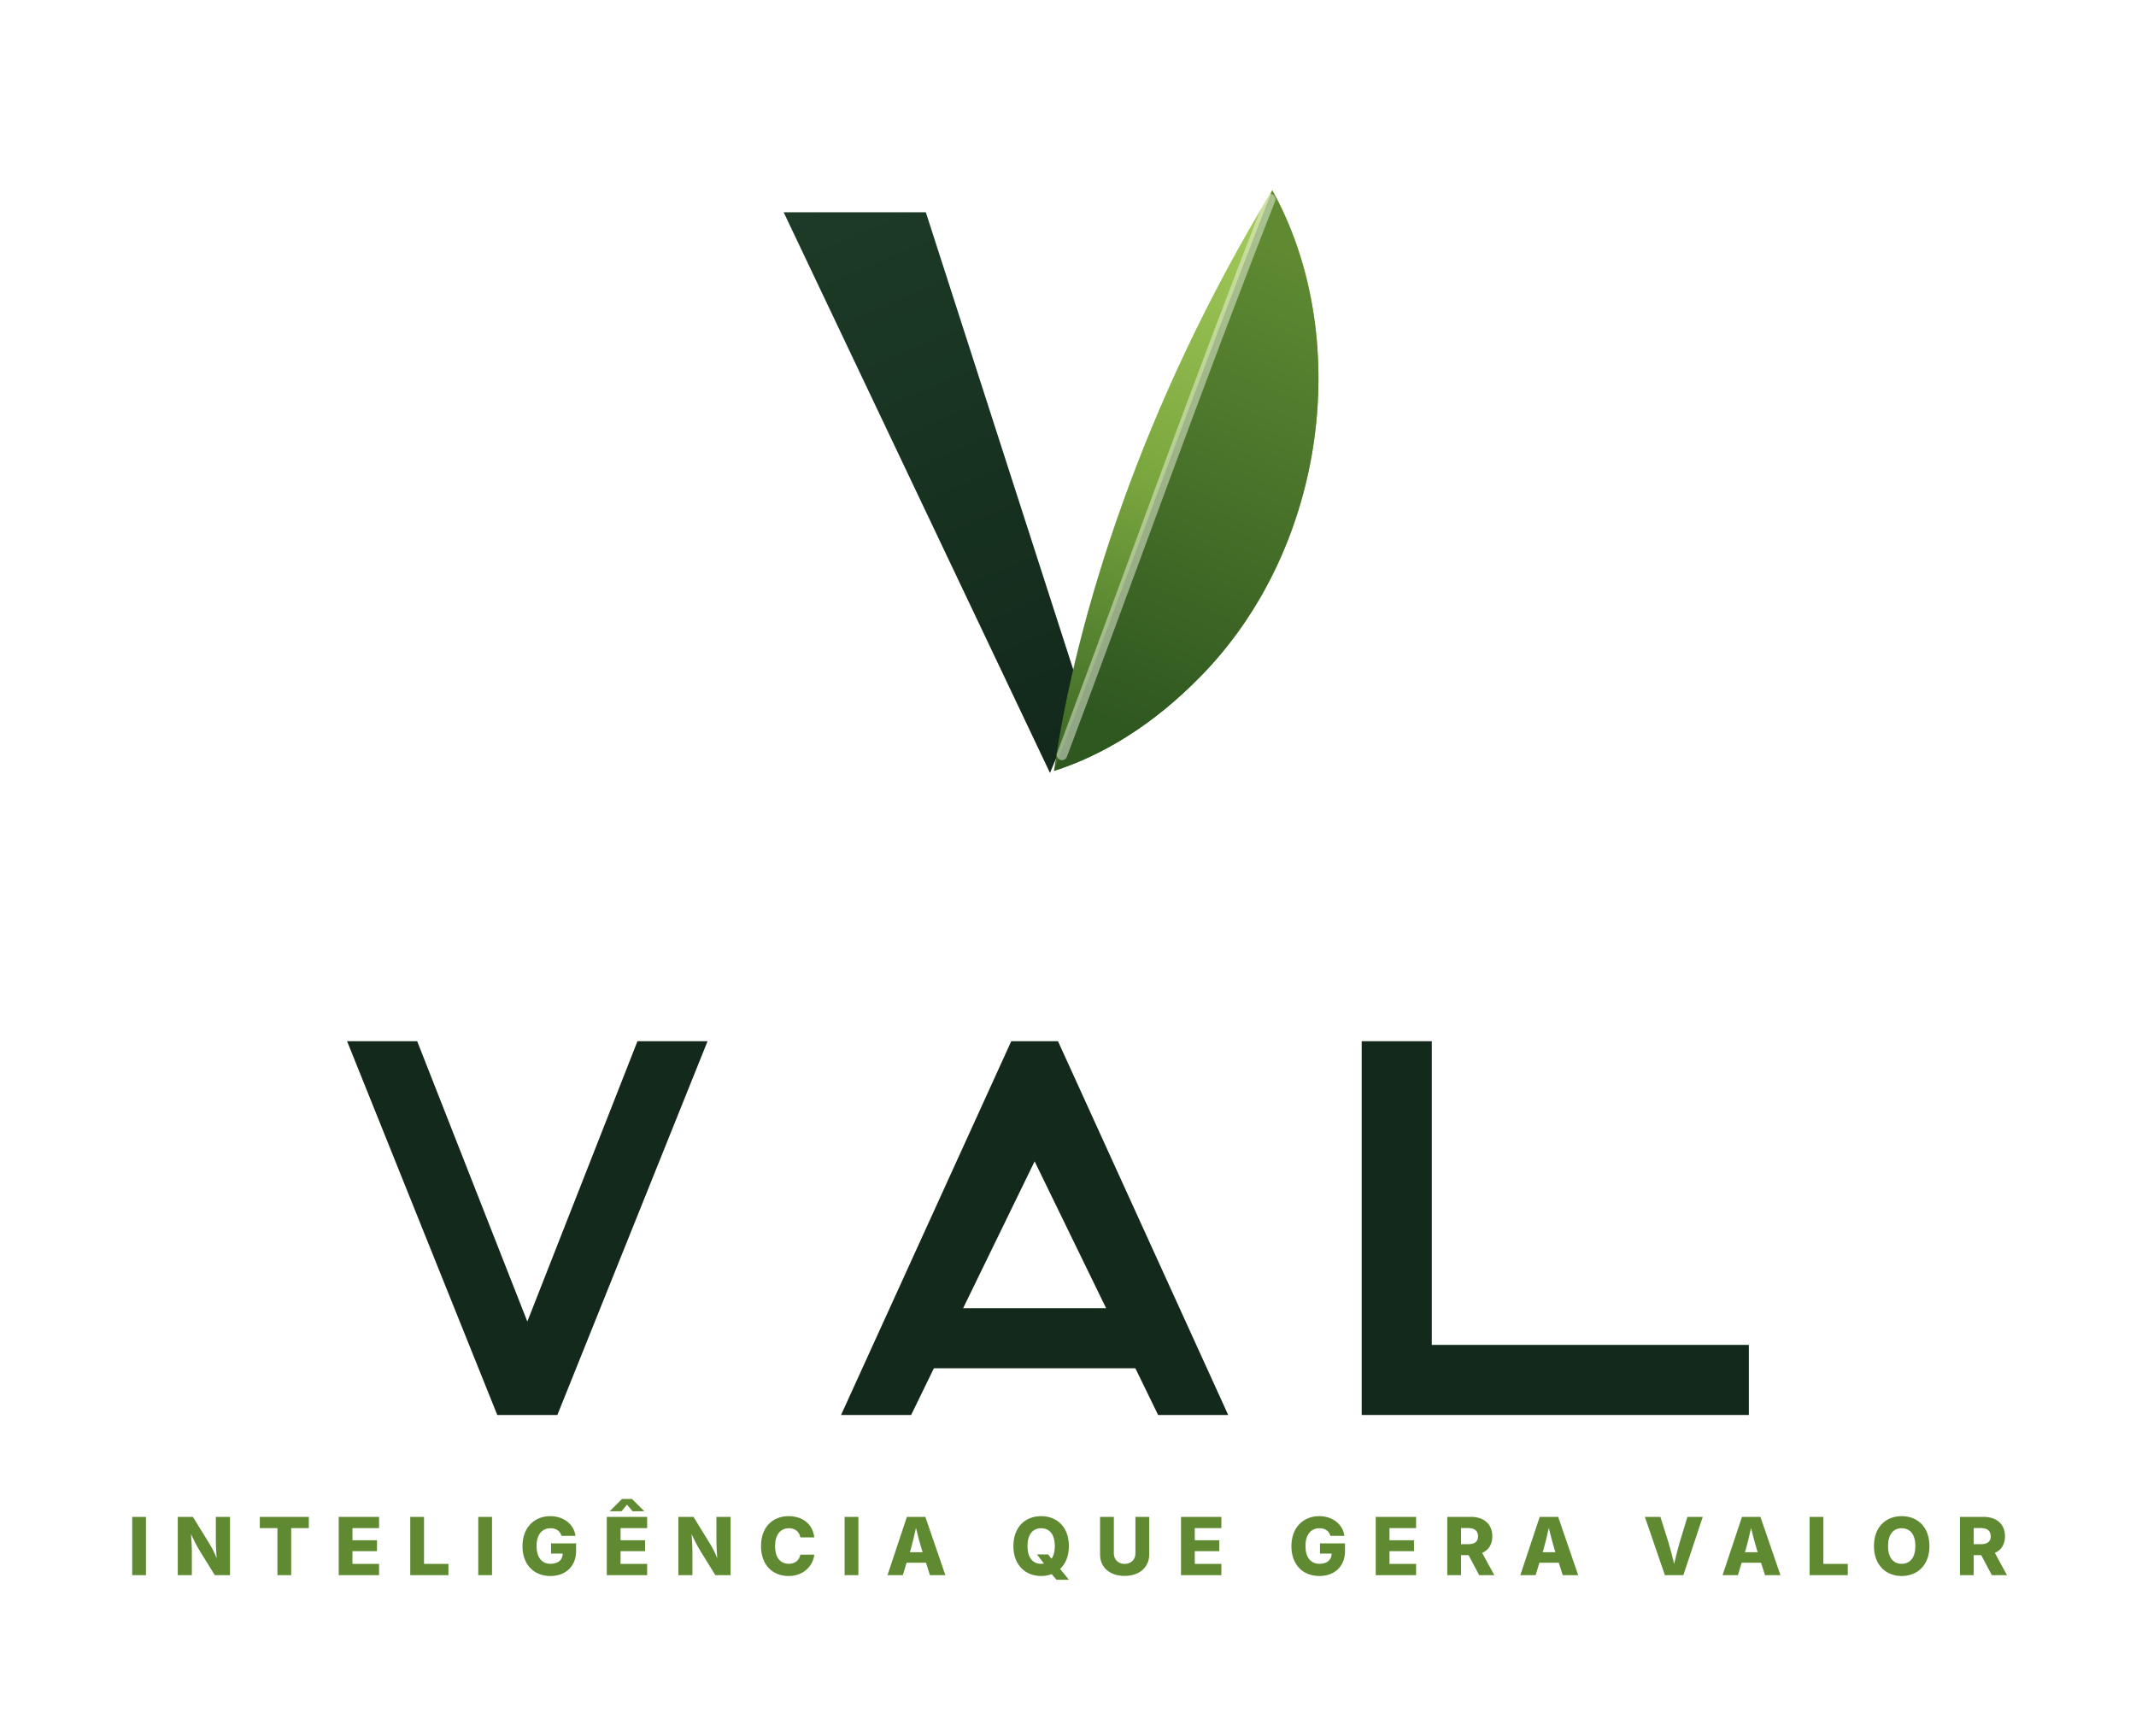
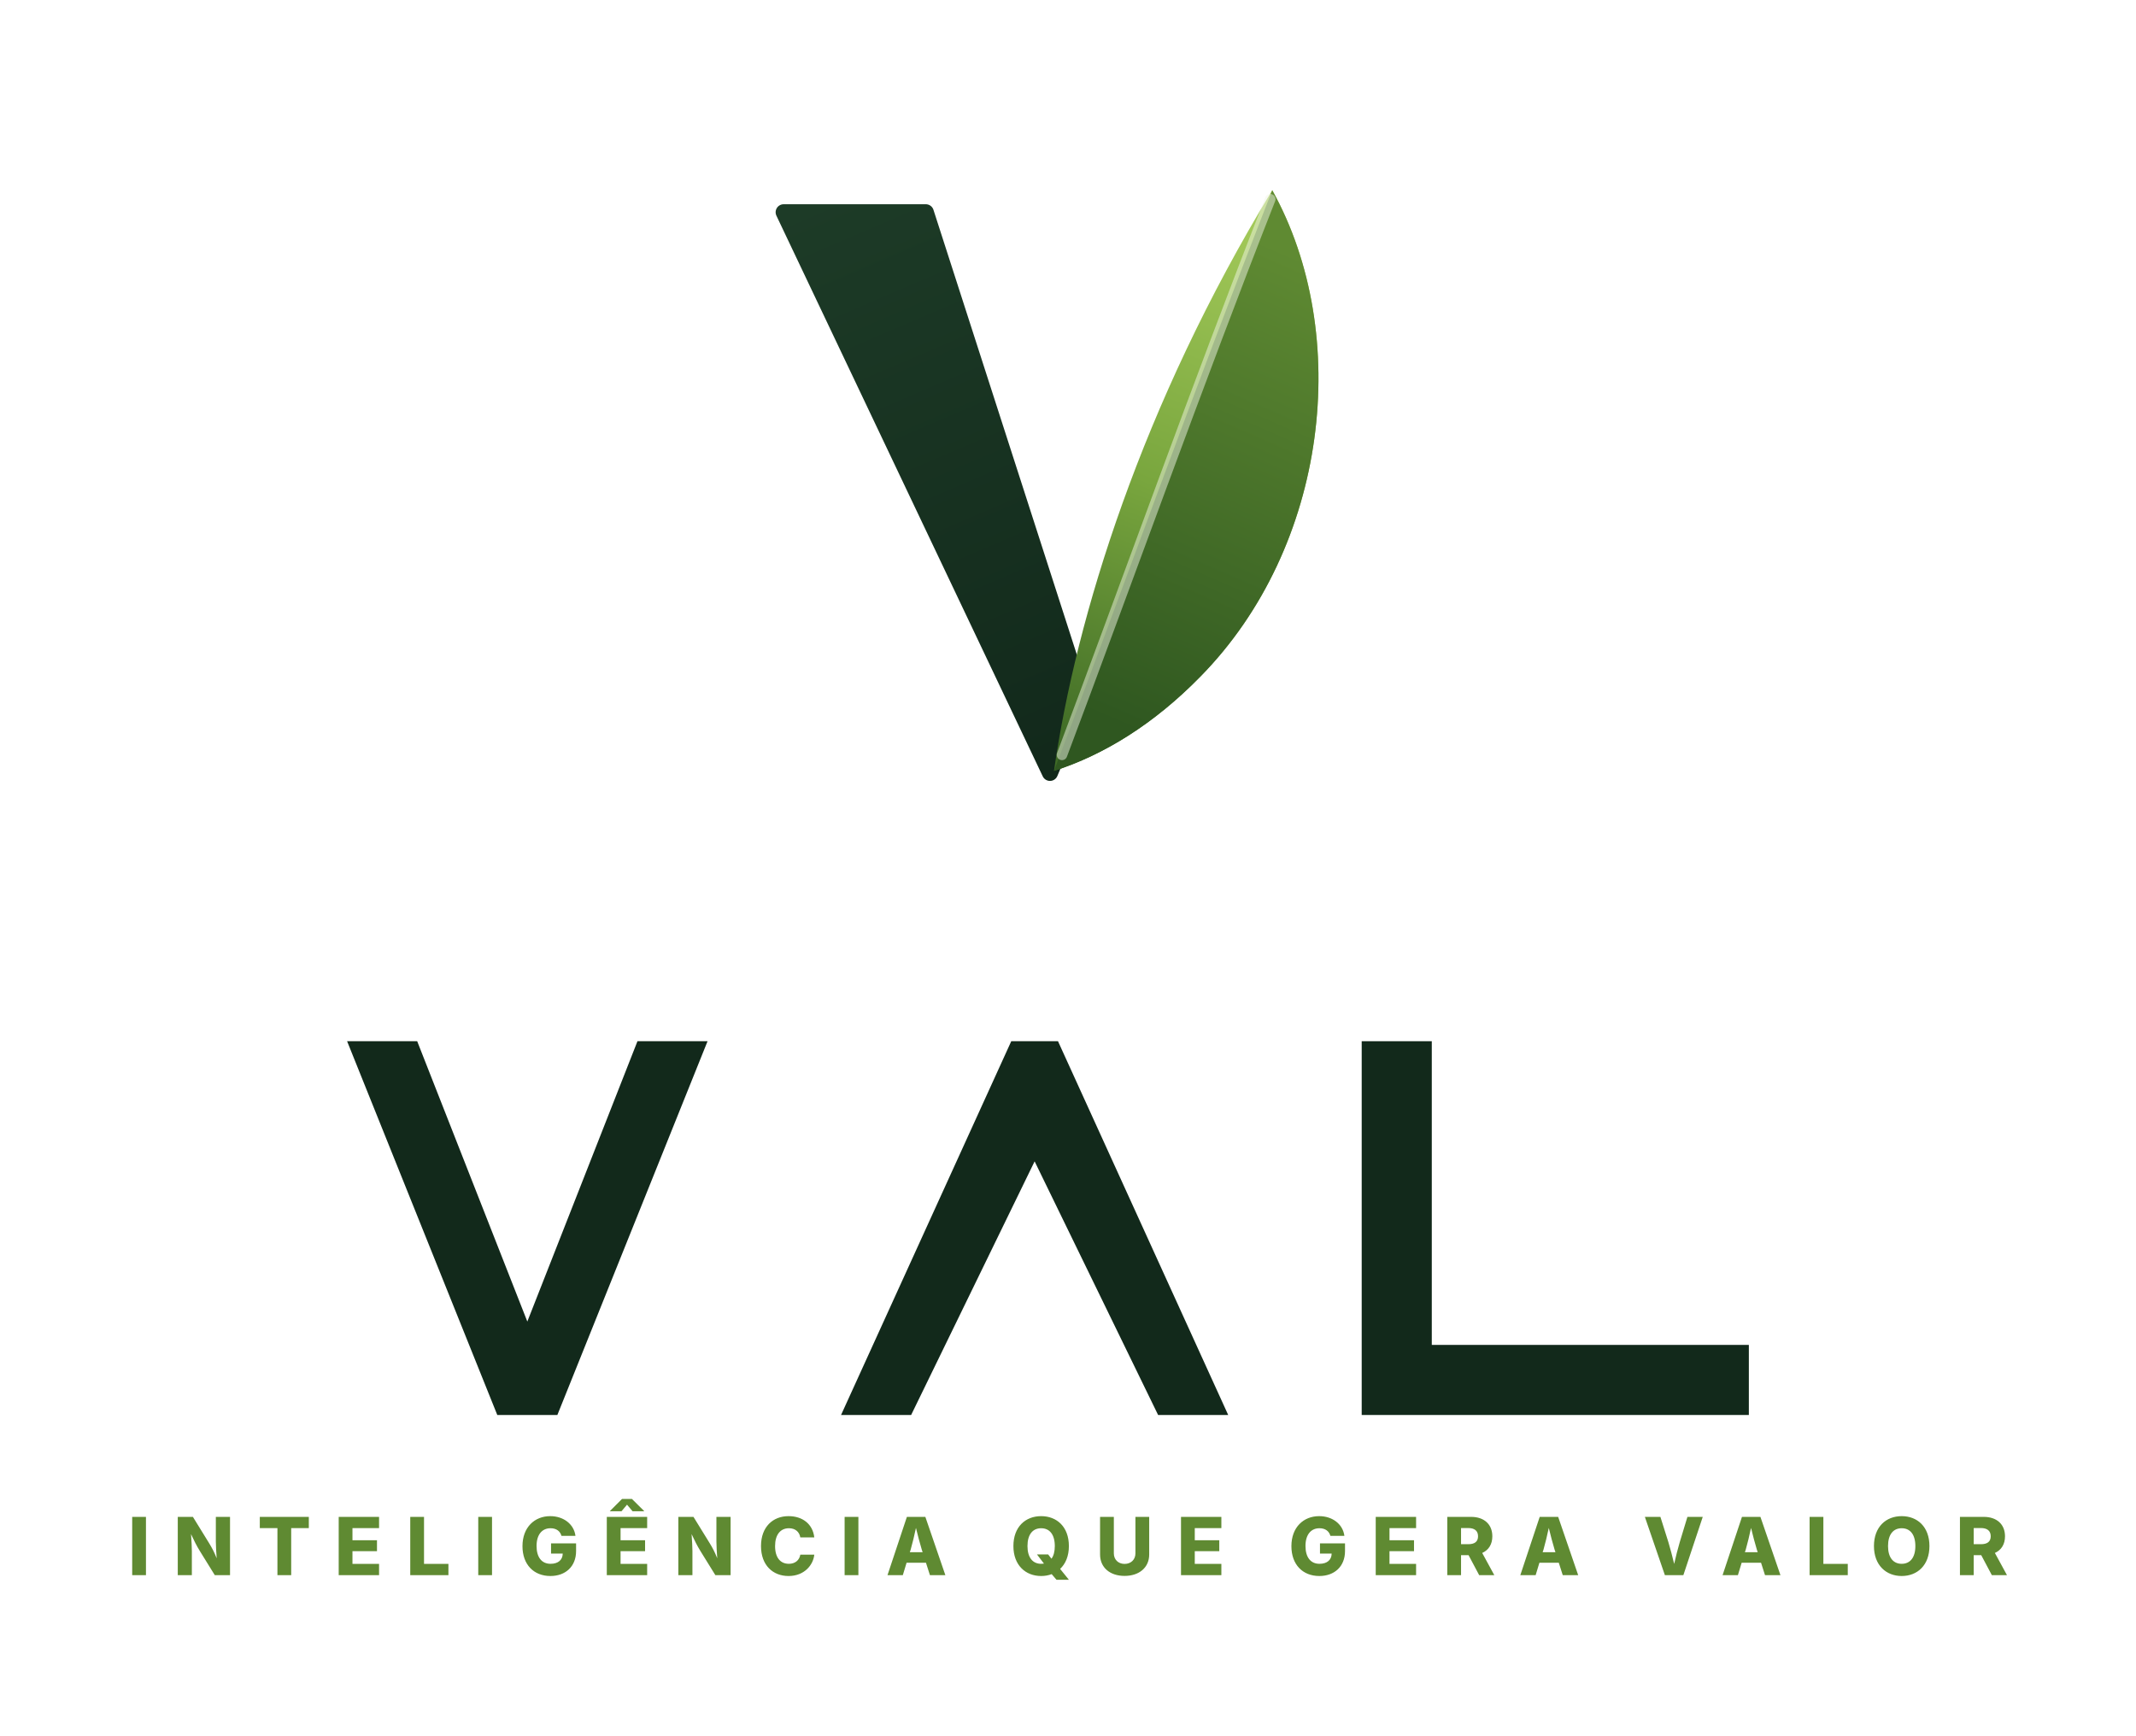
<svg xmlns="http://www.w3.org/2000/svg" viewBox="0 0 320 260" fill="none" role="img" aria-labelledby="title">
  <defs>
    <linearGradient id="lstem" x1="6" y1="4" x2="30" y2="60" gradientUnits="userSpaceOnUse">
      <stop stop-color="#1D3B27" />
      <stop offset="1" stop-color="#12291B" />
    </linearGradient>
    <linearGradient id="lleaf" x1="52" y1="4" x2="32" y2="59" gradientUnits="userSpaceOnUse">
      <stop stop-color="#A6CC5B" />
      <stop offset=".52" stop-color="#79A63E" />
      <stop offset="1" stop-color="#3F6B26" />
    </linearGradient>
    <linearGradient id="lshade" x1="56" y1="10" x2="36" y2="56" gradientUnits="userSpaceOnUse">
      <stop stop-color="#5F8A32" />
      <stop offset="1" stop-color="#2F5720" />
    </linearGradient>
  </defs>
  <g transform="translate(112 24) scale(1.5)">
-     <path d="M3.6 5.2H17.8L33.4 53.6L30.2 61.2Z" fill="url(#lstem)" />
+     <path d="M3.6 5.2H17.8L33.4 53.6L30.2 61.2Z" fill="url(#lstem)" stroke="url(#lstem)" stroke-width="1.6" stroke-linejoin="round" />
    <path d="M30.6 61C32.8 45.6 39.4 24.4 52.4 3C60.4 17.4 58 38.6 45.2 51.6C40.6 56.3 35.6 59.4 30.6 61Z" fill="url(#lleaf)" />
    <path d="M52.4 3C60.4 17.4 58 38.6 45.2 51.6C40.6 56.3 35.6 59.4 30.6 61C36.9 44.4 44.6 22.9 52.4 3Z" fill="url(#lshade)" />
    <path d="M31.4 59.4C37.5 43.2 45 22.2 52.2 3.9" stroke="#F2F6E9" stroke-opacity=".5" stroke-width="1.05" stroke-linecap="round" fill="none" />
  </g>
  <g transform="translate(50 148) scale(1)">
    <path d="M2 8H12.5L29 50L45.5 8H56L33.5 64H24.5Z" fill="#12291B" />
    <path d="M76 64L101.5 8H108.5L134 64H123.5L105 26L86.5 64Z" fill="#12291B" />
-     <path d="M88 48H122V57H88Z" fill="#12291B" />
    <path d="M154 8H164.5V53.5H212V64H154Z" fill="#12291B" />
  </g>
  <text x="160" y="236" text-anchor="middle" fill="#5F8A32" font-family="Manrope, Inter, ui-sans-serif, system-ui, sans-serif" font-size="12" font-weight="800" letter-spacing="3.4">INTELIGÊNCIA QUE GERA VALOR</text>
</svg>
